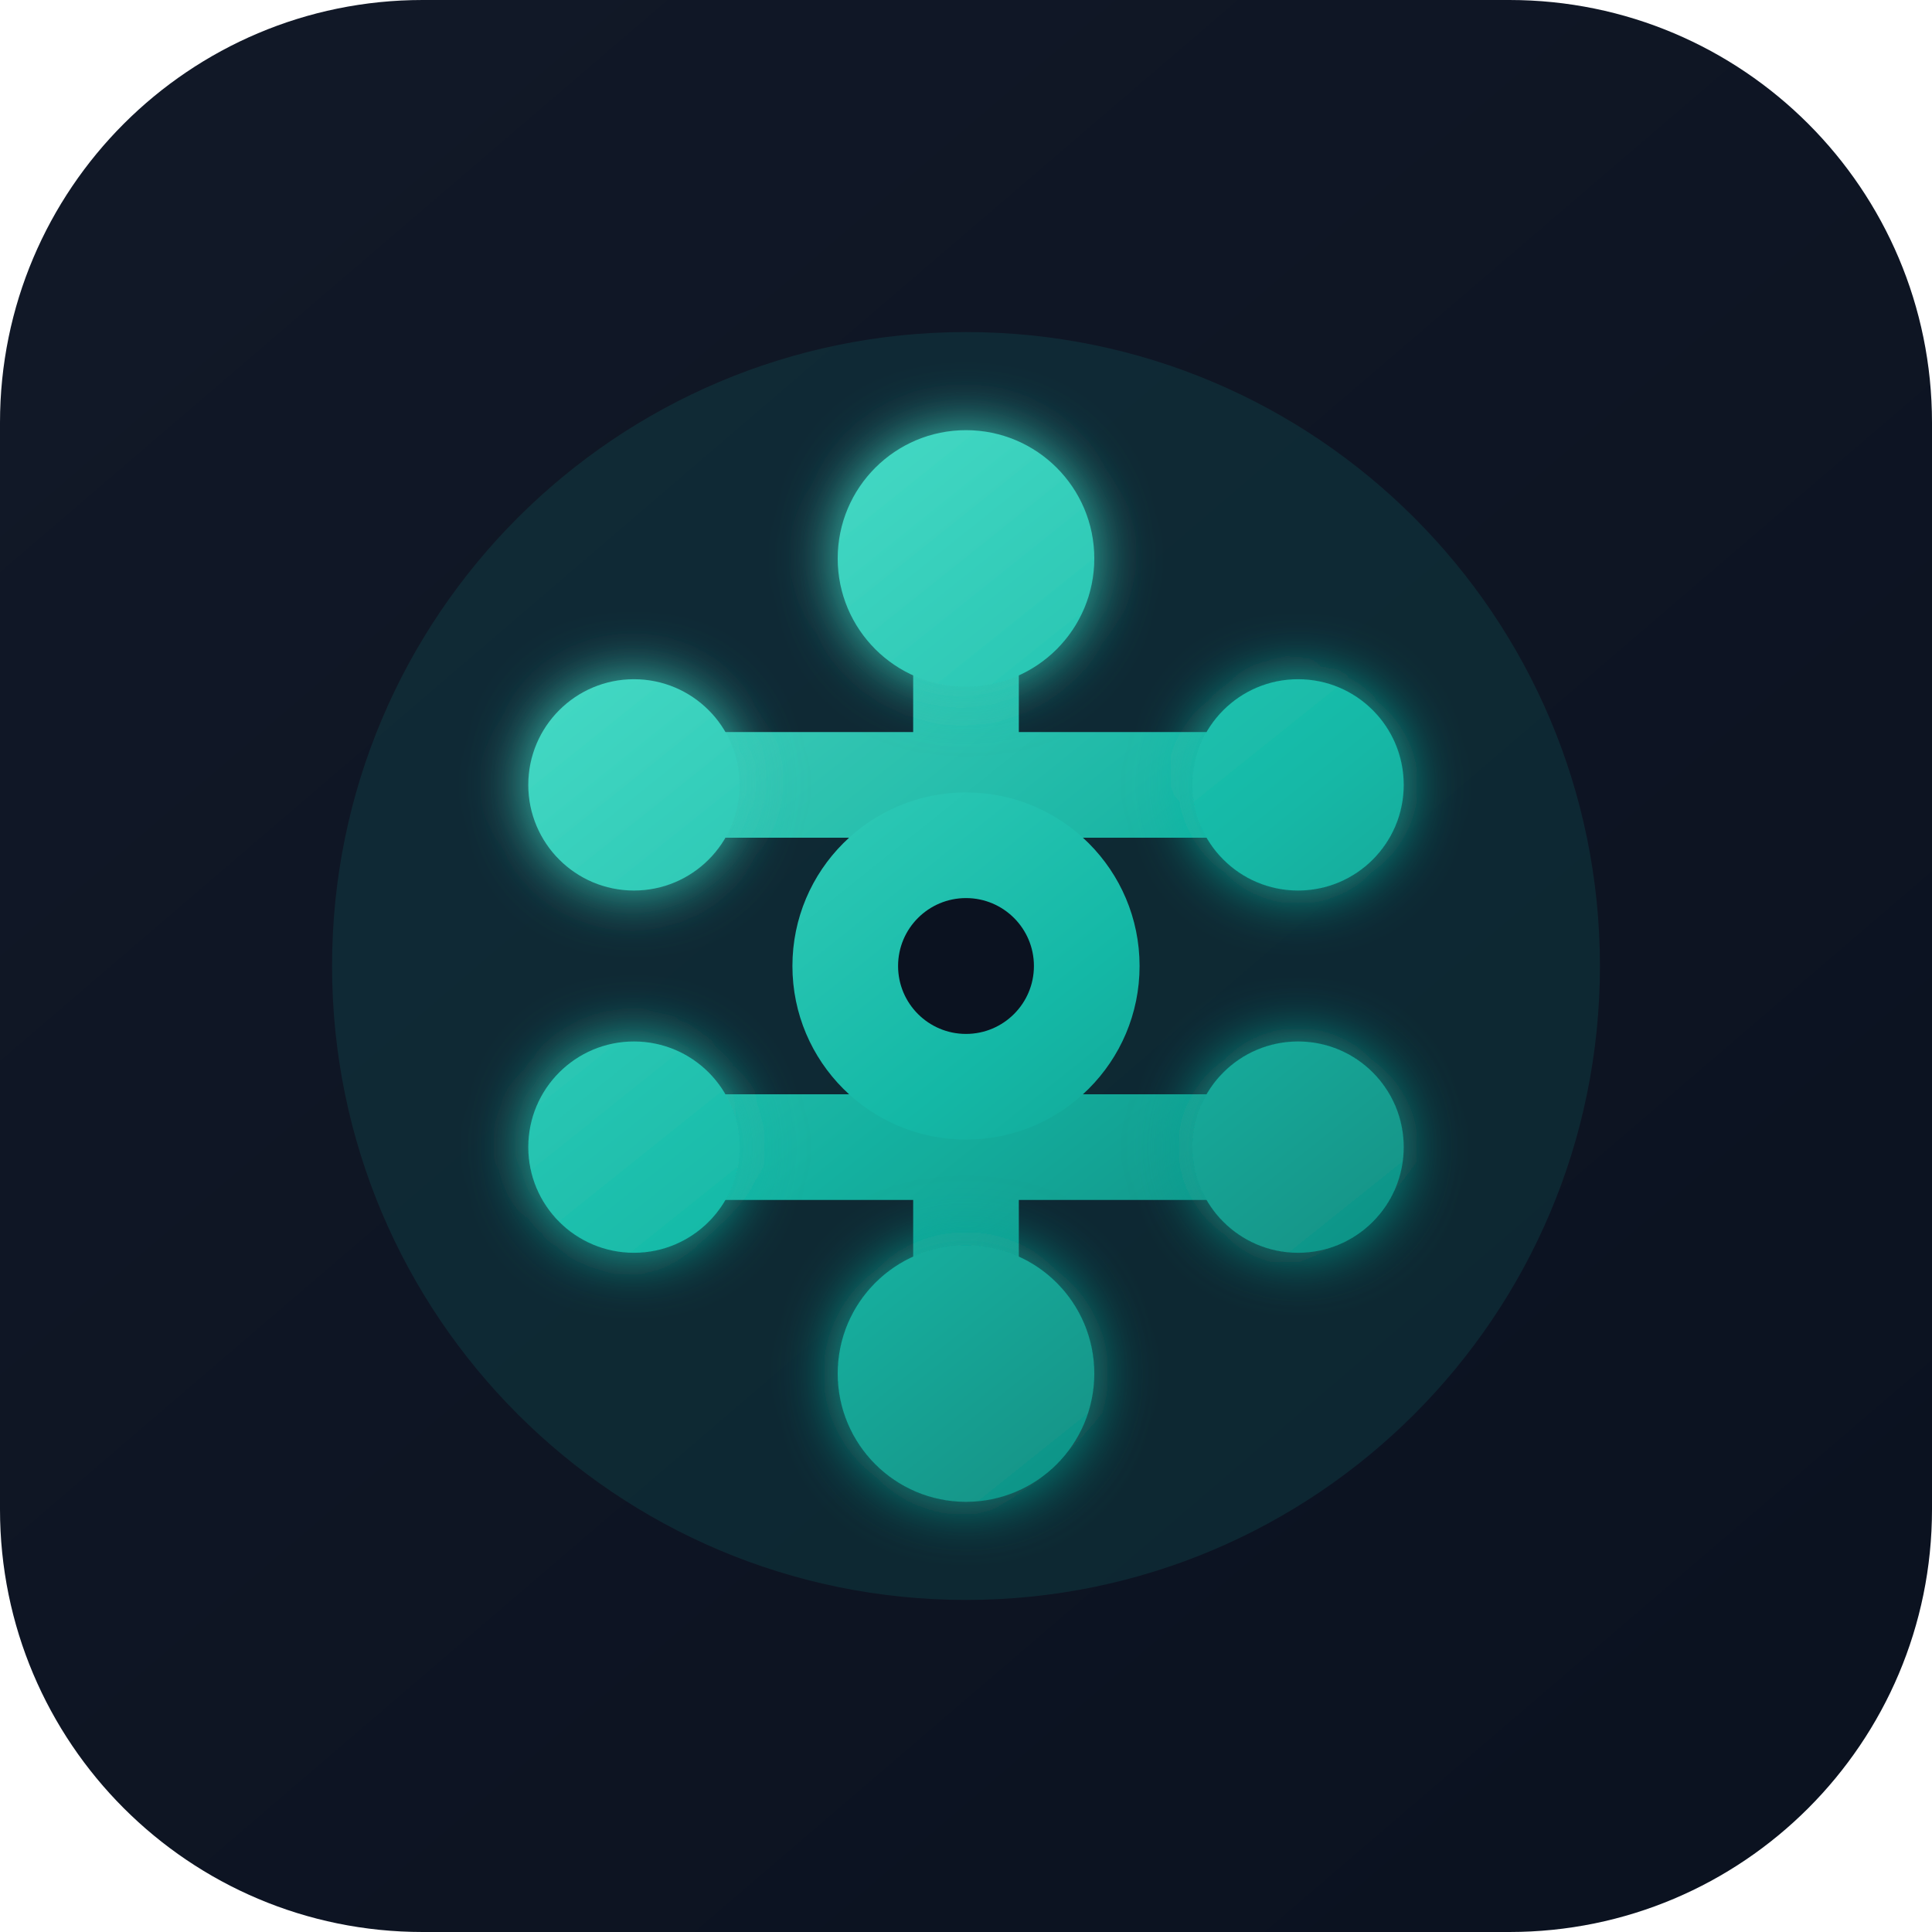
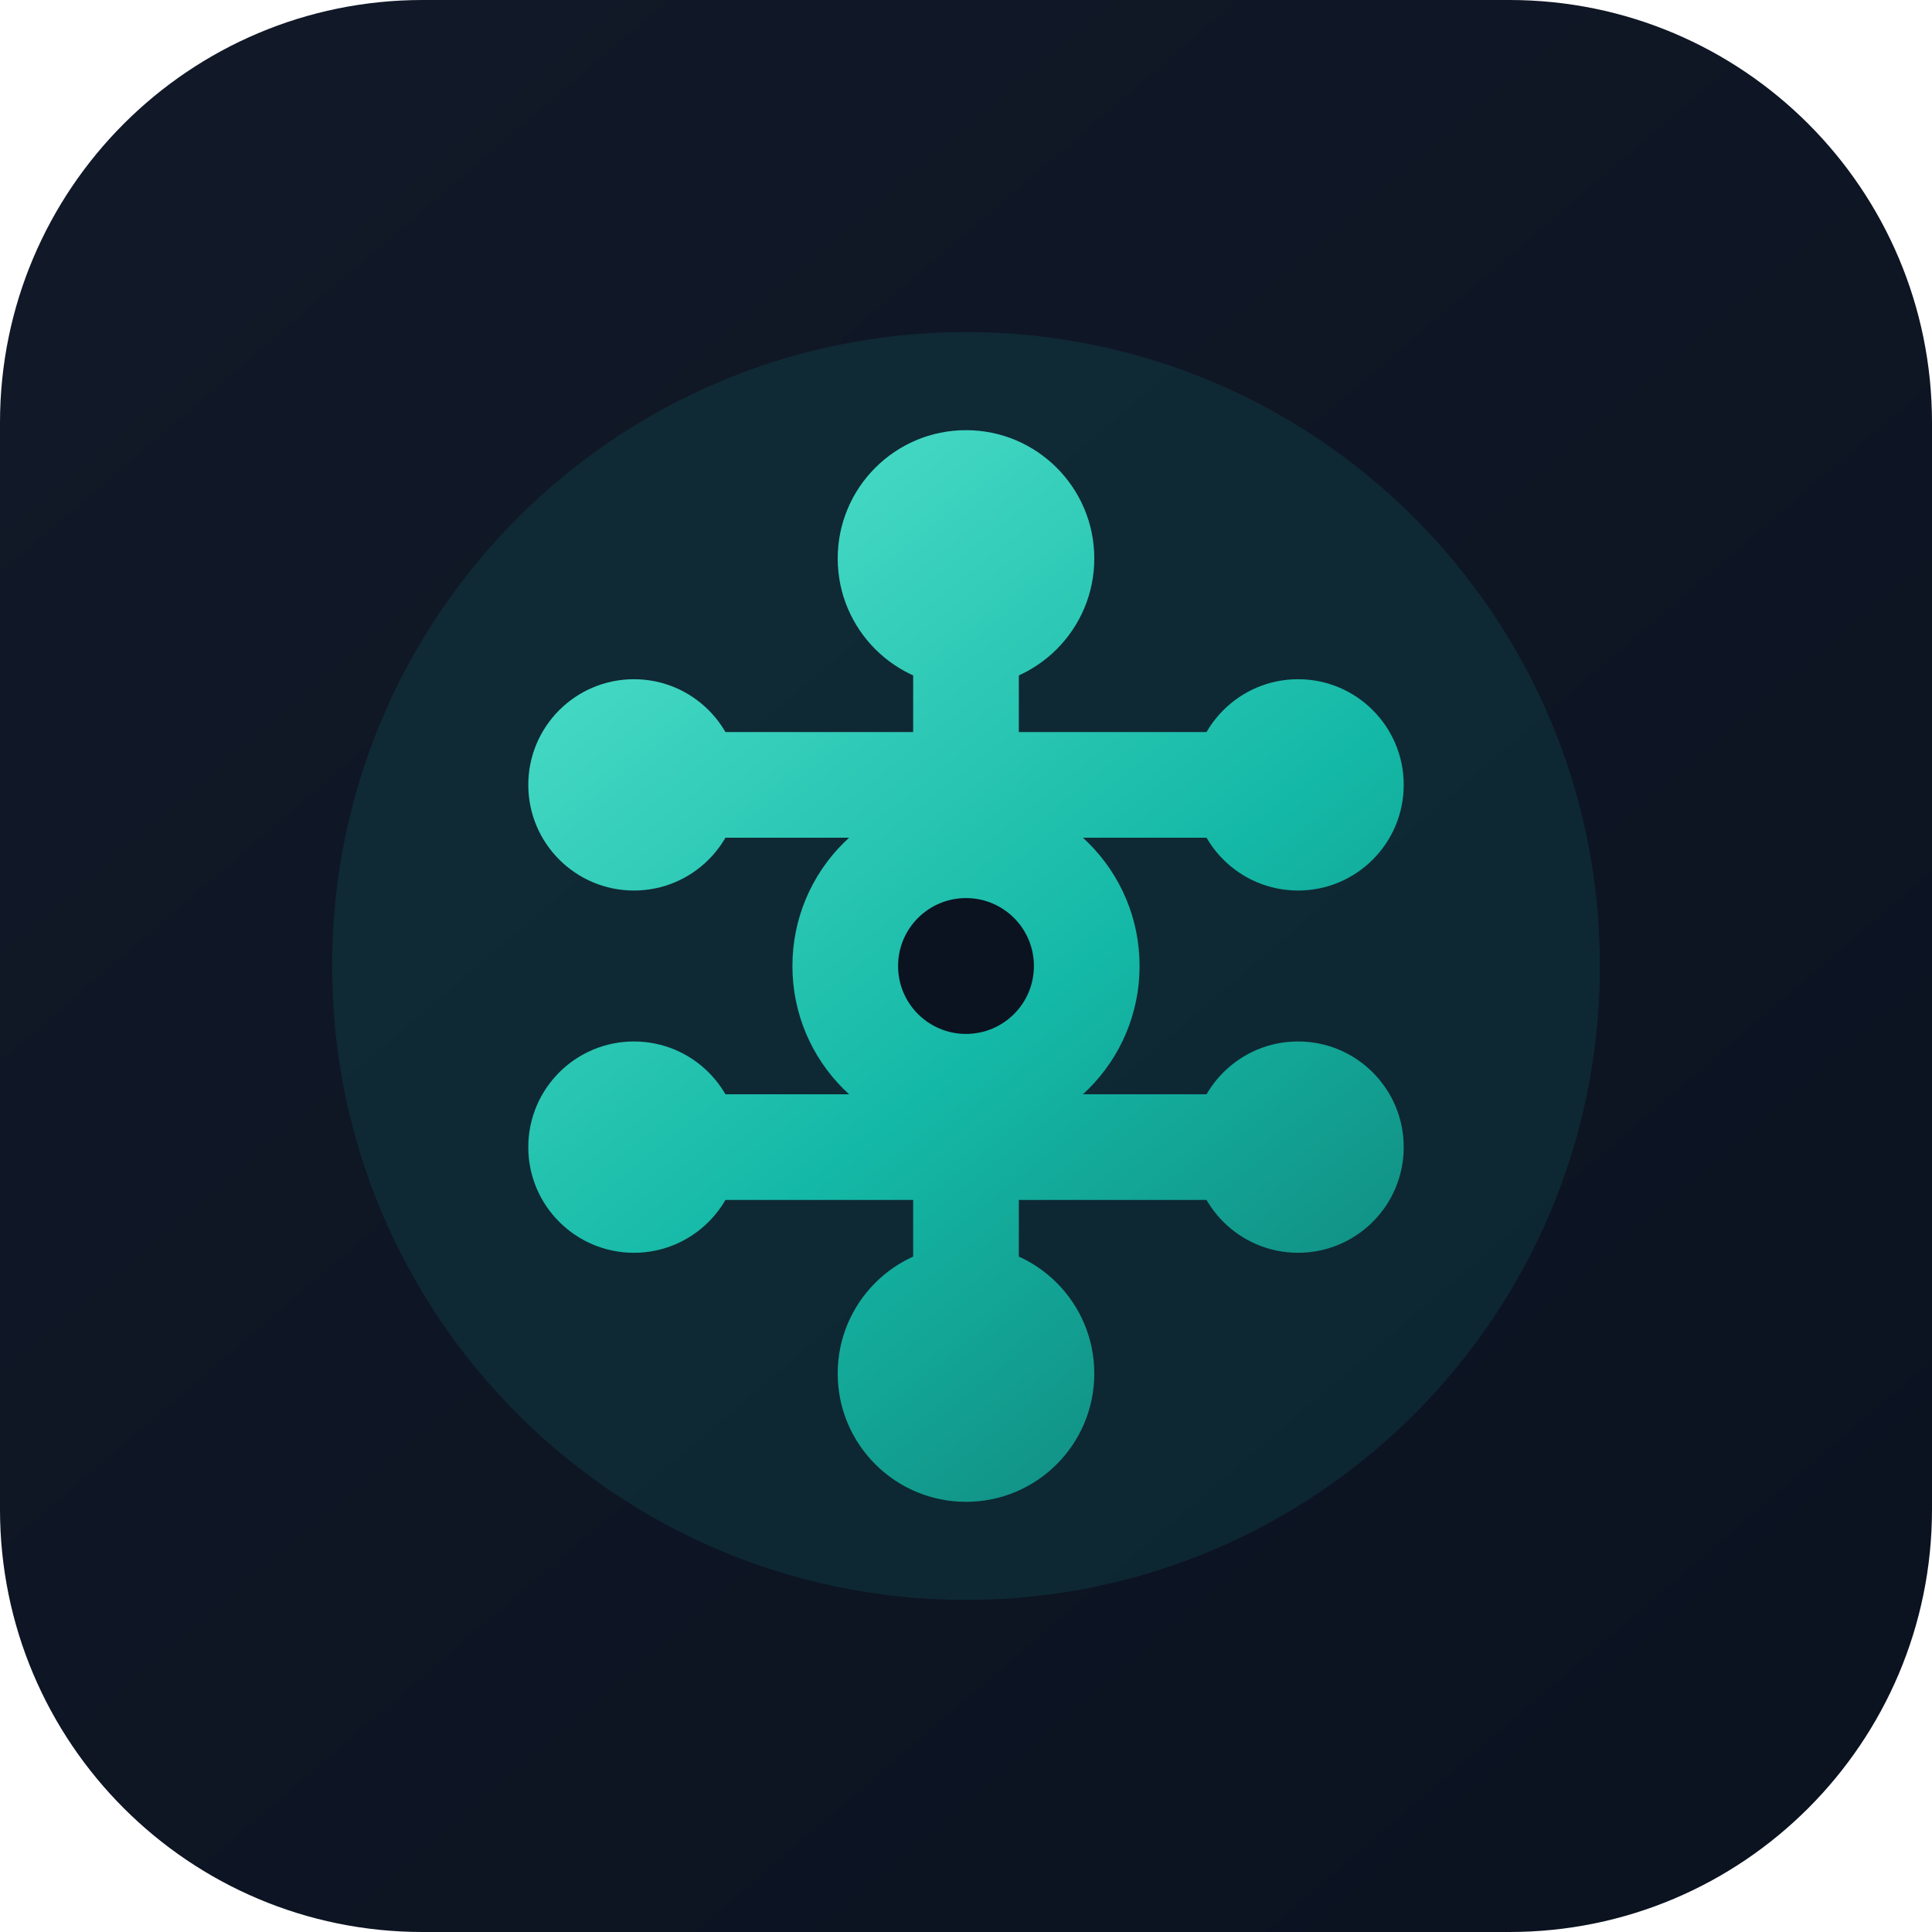
<svg xmlns="http://www.w3.org/2000/svg" width="512" height="512" viewBox="0 0 512 512" fill="none" role="img" aria-label="DevHub">
  <defs>
    <linearGradient id="dh-bg" x1="64" y1="32" x2="448" y2="480" gradientUnits="userSpaceOnUse">
      <stop stop-color="#111827" />
      <stop offset="1" stop-color="#0b1220" />
    </linearGradient>
    <linearGradient id="dh-mark" x1="128" y1="96" x2="384" y2="416" gradientUnits="userSpaceOnUse">
      <stop stop-color="#5eead4" />
      <stop offset="0.55" stop-color="#14b8a6" />
      <stop offset="1" stop-color="#0f766e" />
    </linearGradient>
-     <filter id="dh-glow" x="-20%" y="-20%" width="140%" height="140%">
-       <feGaussianBlur stdDeviation="8" result="blur" />
-       <feMerge>
-         <feMergeNode in="blur" />
-         <feMergeNode in="SourceGraphic" />
-       </feMerge>
-     </filter>
  </defs>
  <rect width="512" height="512" rx="112" fill="url(#dh-bg)" />
  <circle cx="256" cy="256" r="168" fill="#14b8a6" opacity="0.12" />
-   <g stroke="url(#dh-mark)" stroke-width="28" stroke-linecap="round" opacity="0.95">
+   <g stroke="url(#dh-mark)" stroke-width="28" stroke-linecap="round">
    <path d="M256 148 V364" />
    <path d="M168 208 H344" />
    <path d="M168 304 H344" />
  </g>
-   <g filter="url(#dh-glow)" fill="url(#dh-mark)">
+   <g fill="url(#dh-mark)">
    <circle cx="256" cy="148" r="34" />
    <circle cx="168" cy="208" r="28" />
    <circle cx="344" cy="208" r="28" />
    <circle cx="168" cy="304" r="28" />
    <circle cx="344" cy="304" r="28" />
    <circle cx="256" cy="364" r="34" />
+     <circle cx="256" cy="256" r="46" />
  </g>
-   <circle cx="256" cy="256" r="46" fill="url(#dh-mark)" />
  <circle cx="256" cy="256" r="18" fill="#0b1220" />
</svg>
